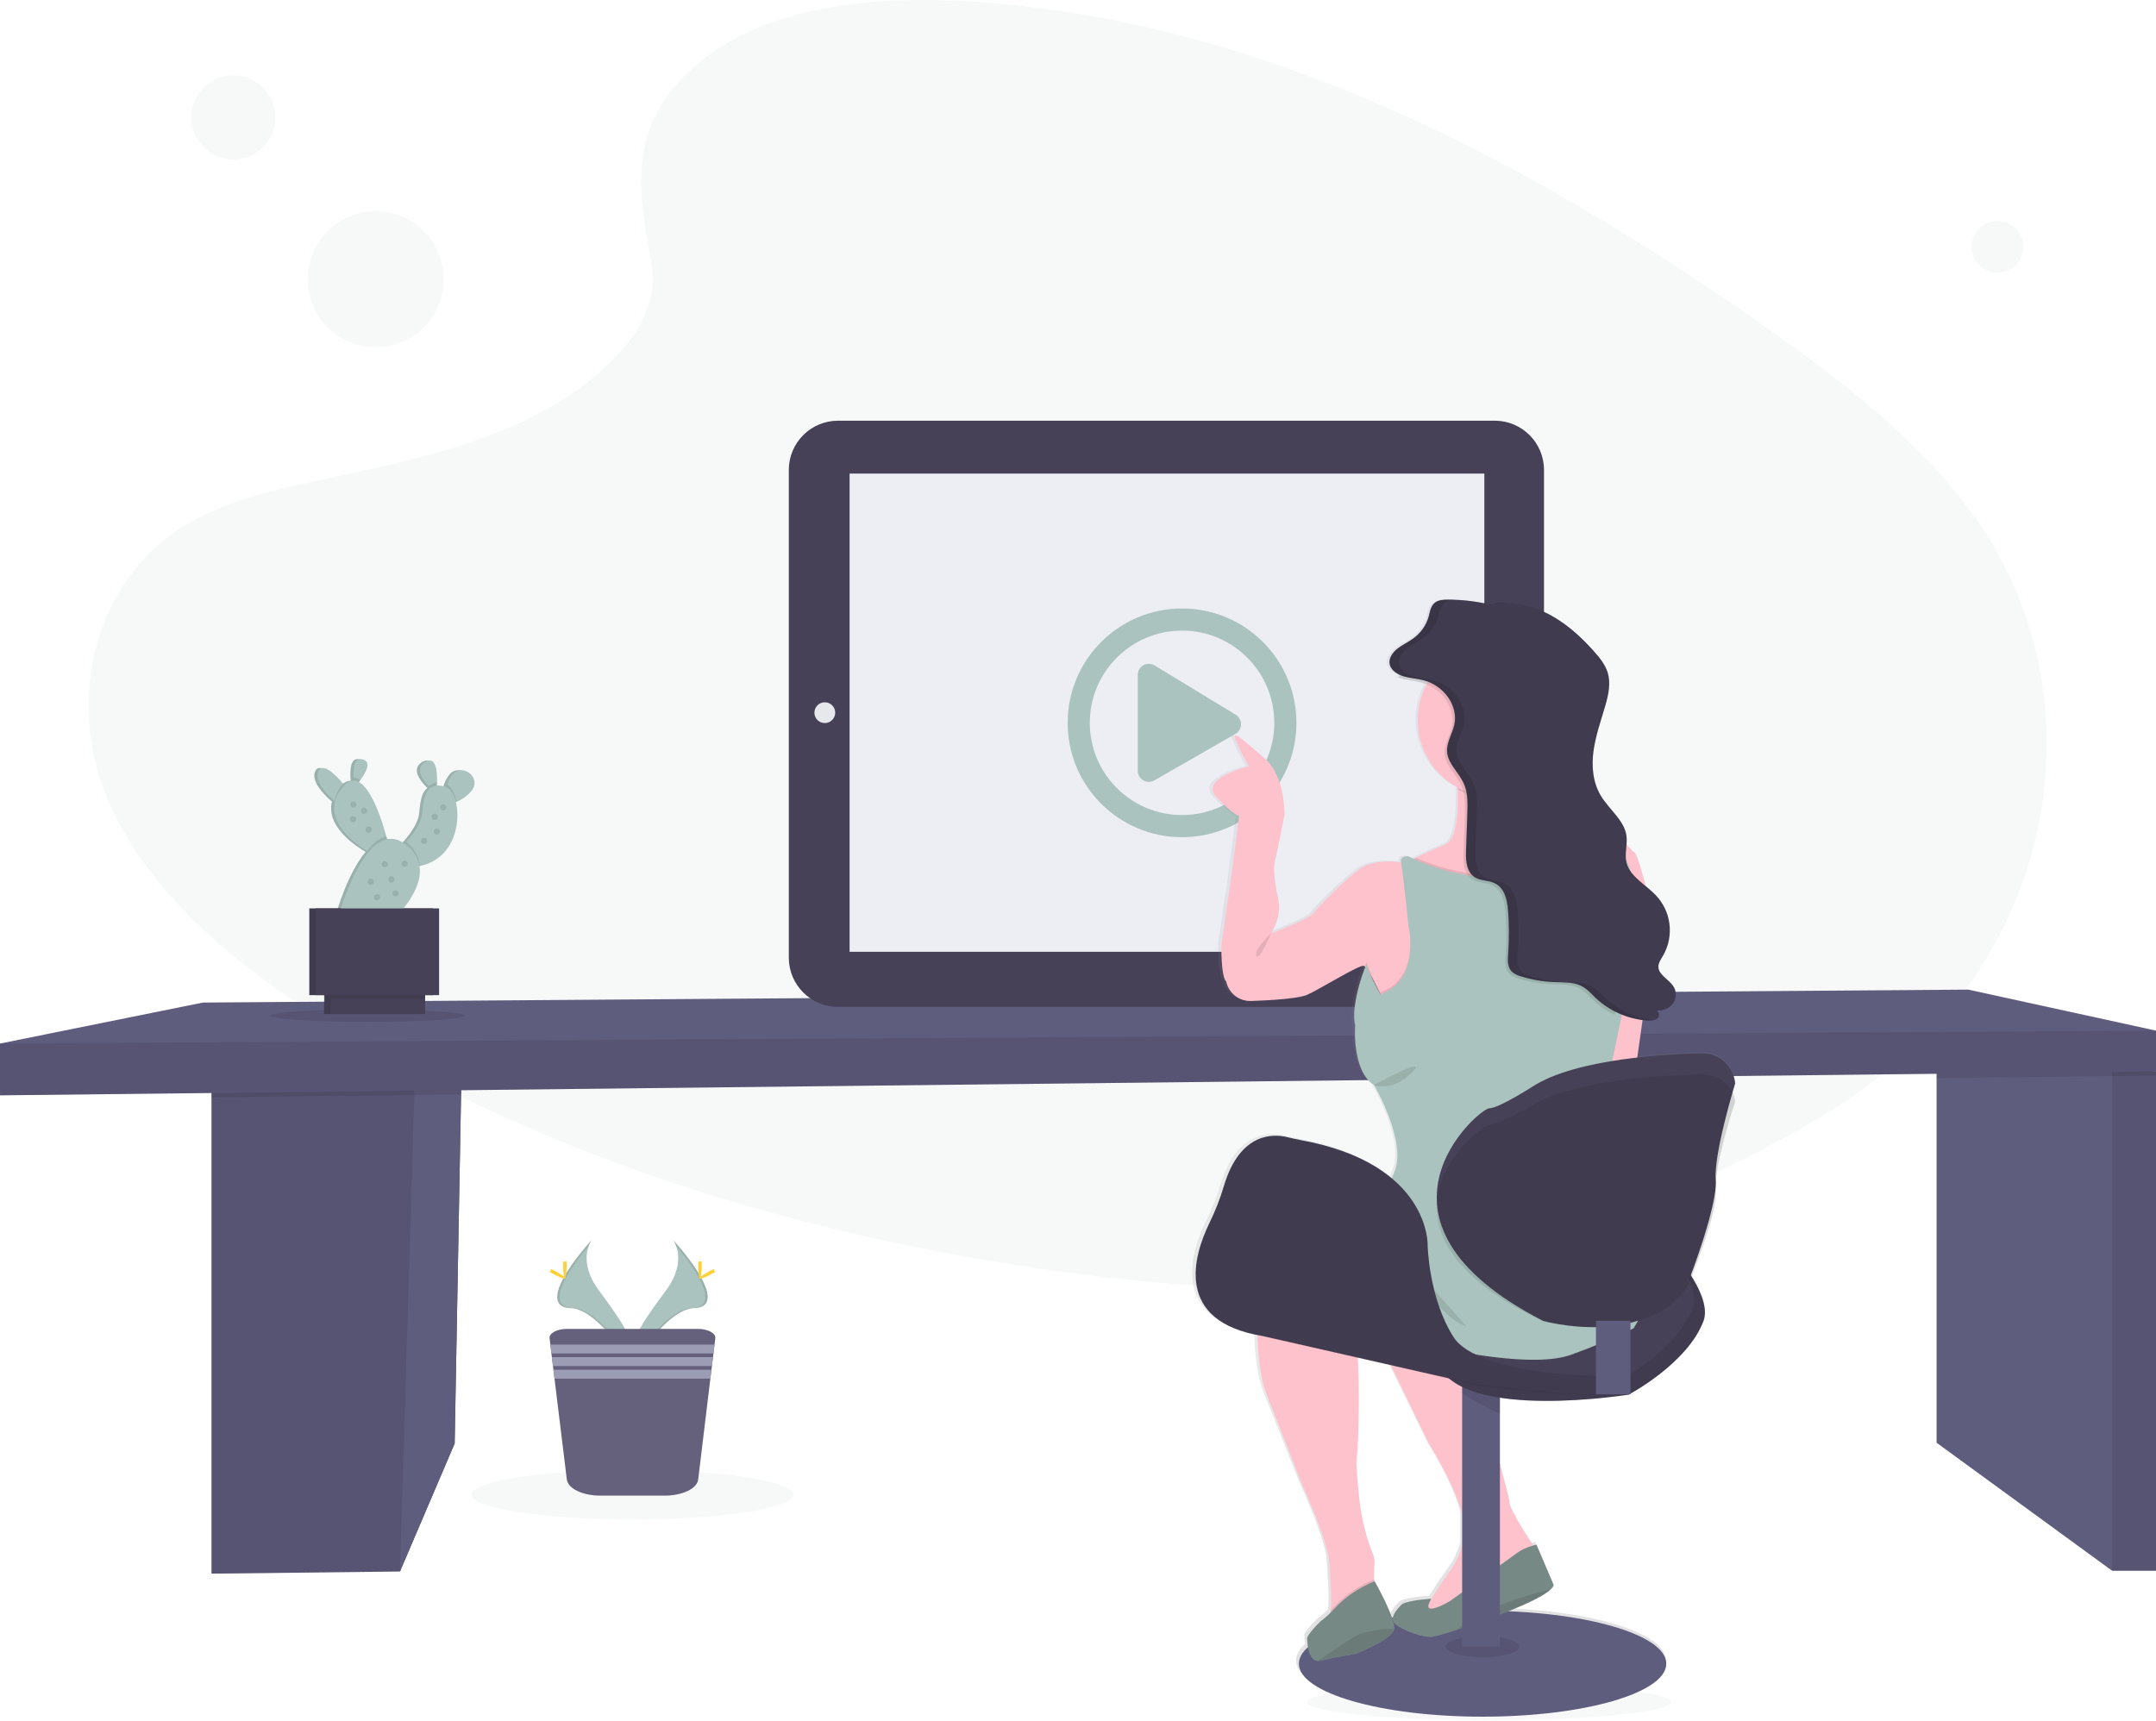
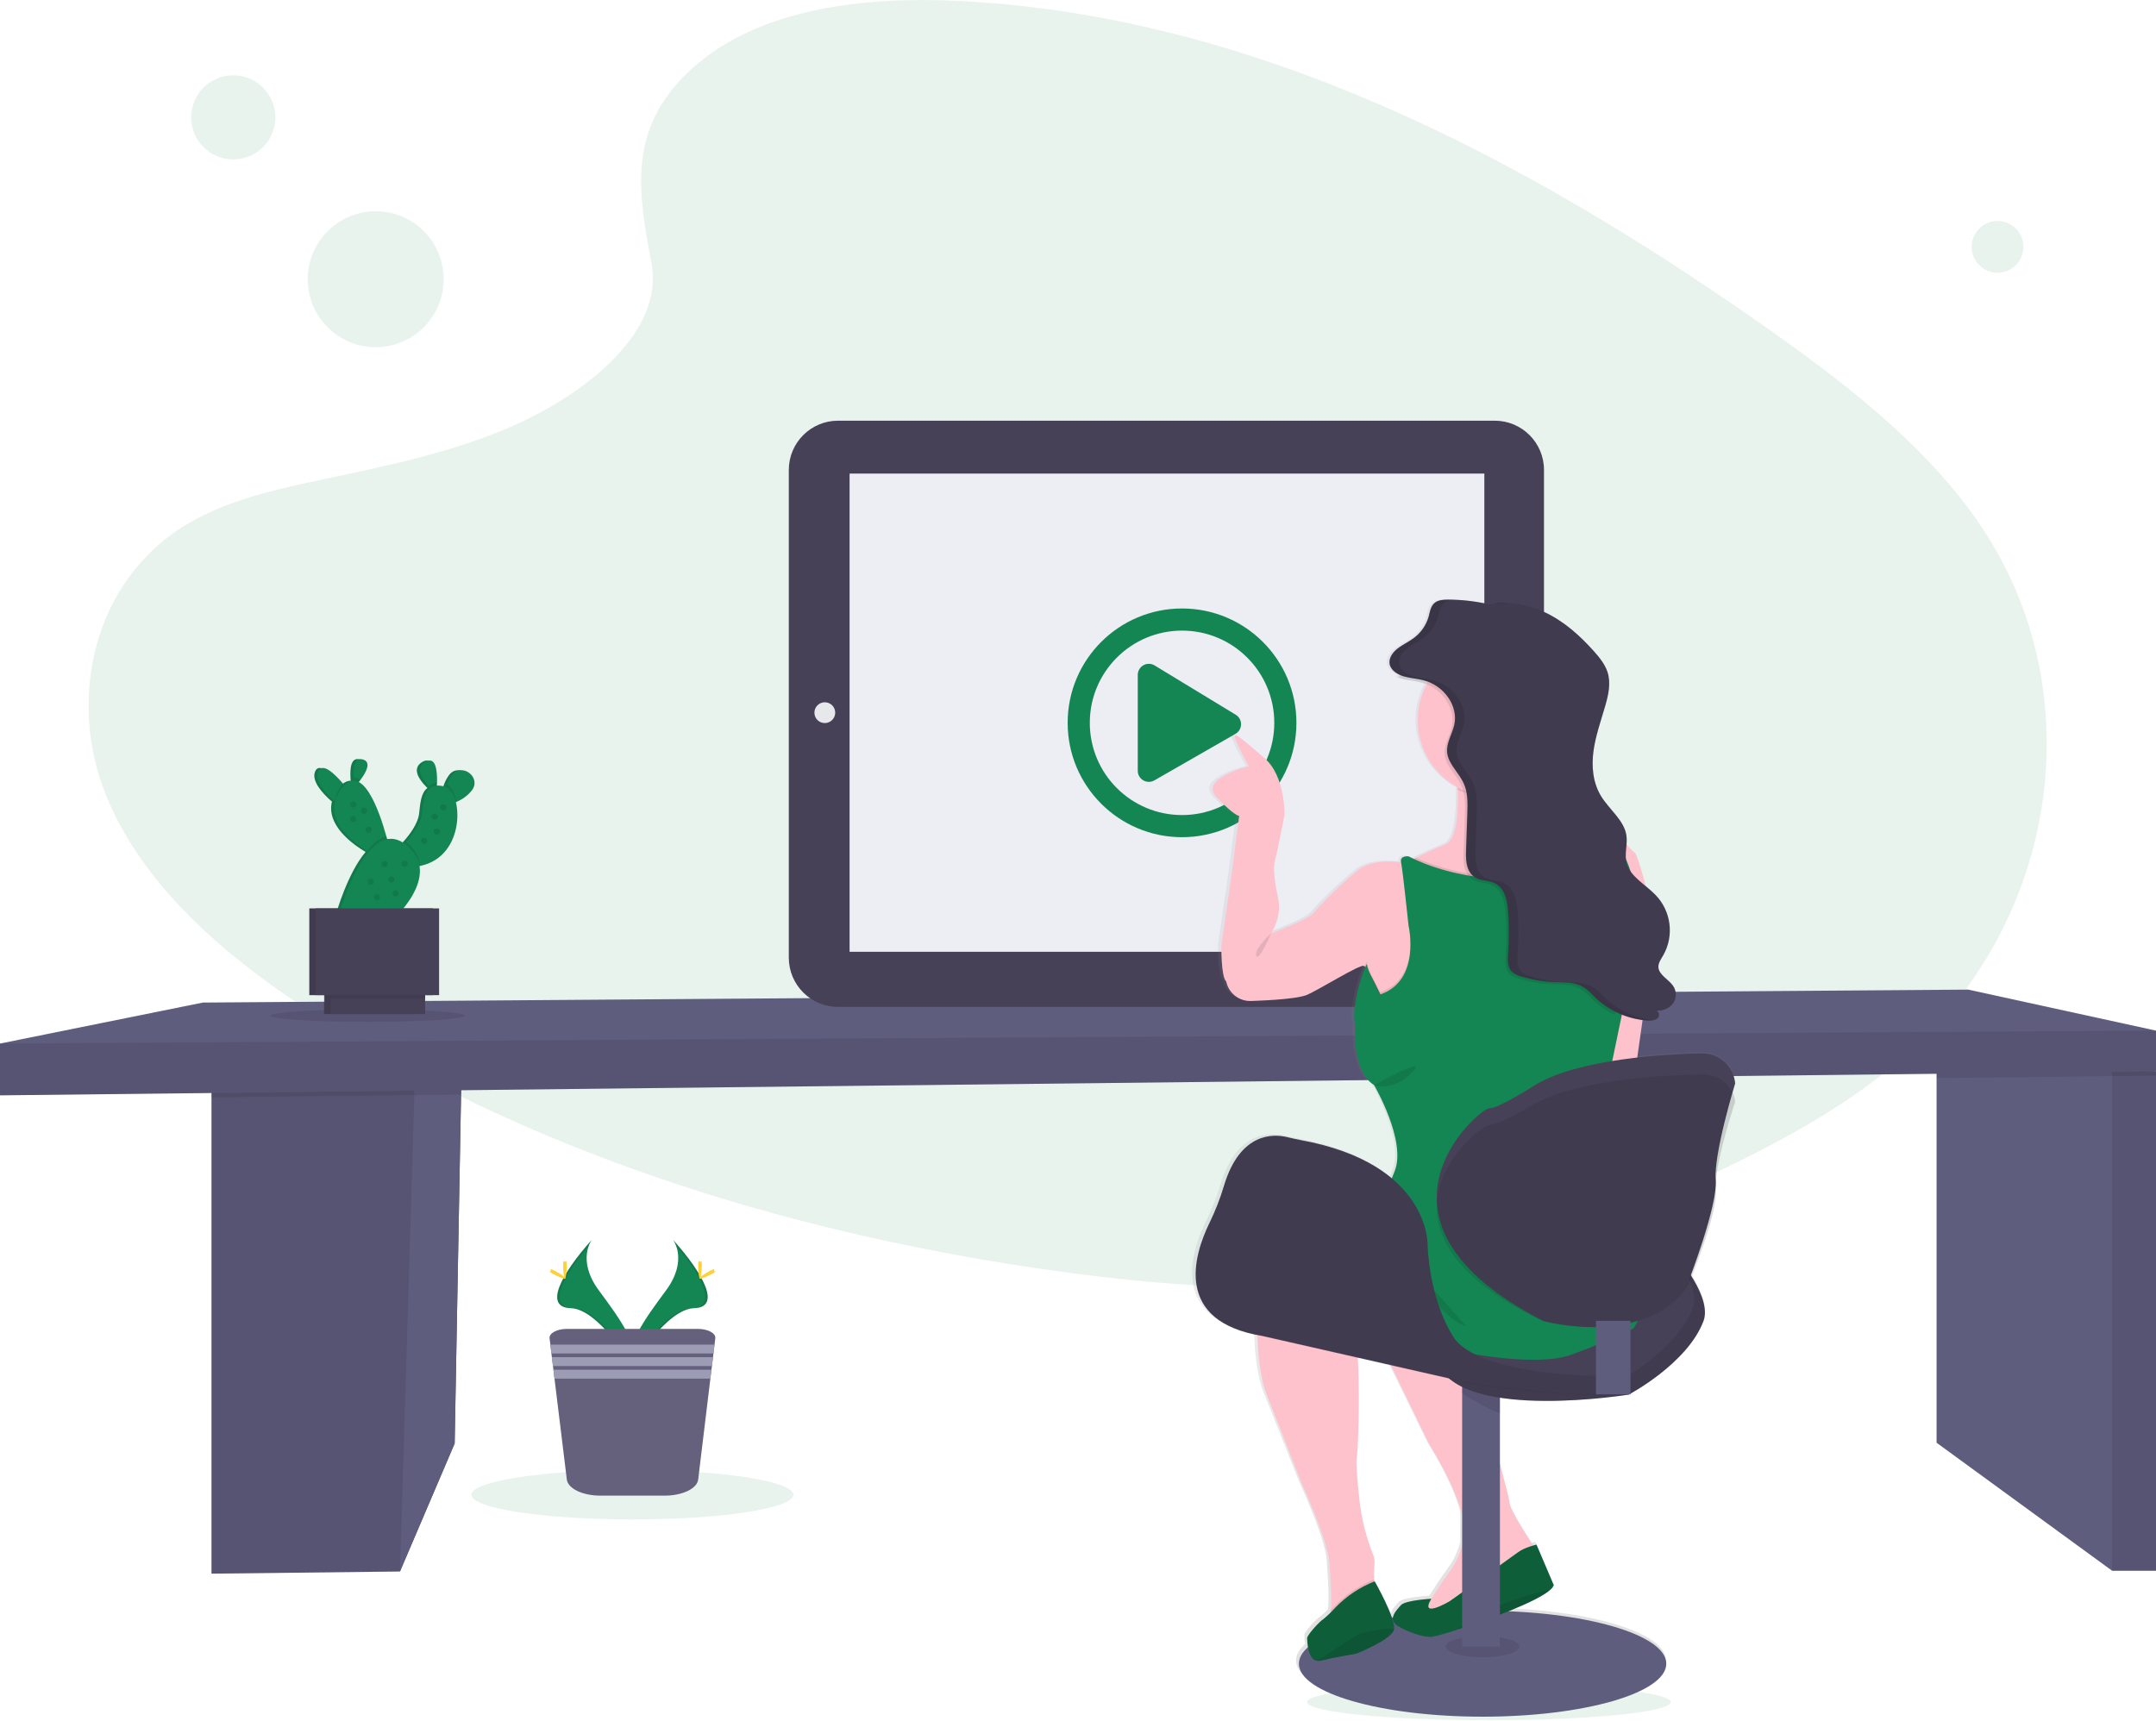
<svg xmlns="http://www.w3.org/2000/svg" id="26e08365-e7f3-4f87-b2fd-e29738693ebb" data-name="Layer 1" width="999" height="797.25" viewBox="0 0 999 797.25">
  <defs>
    <linearGradient id="c24143ca-a0c1-48a5-a3b5-0343775bf348" x1="778.67" y1="845.35" x2="778.67" y2="329.26" gradientUnits="userSpaceOnUse">
      <stop offset="0" stop-color="gray" stop-opacity="0.25" />
      <stop offset="0.54" stop-color="gray" stop-opacity="0.12" />
      <stop offset="1" stop-color="gray" stop-opacity="0.1" />
    </linearGradient>
  </defs>
-   <path d="M421.71,82.64c30.78-27.43,79.11-33,123.09-30.84,138.16,6.87,262.87,73.56,370.74,149,39.05,27.31,77.5,56.74,102.85,94.35,51.6,76.57,36.3,182.63-35.46,245.7-24.41,21.46-54,37.91-84.39,52.5-54,25.93-112.31,46.74-173.62,52.67-43.73,4.22-88,.79-131.46-5.11C472,624.45,352.81,588,252.9,525.72c-43.82-27.33-85.13-61.3-103.19-105.52S143.21,320,188,293.8c18.51-10.82,40.64-15.71,62.3-20.3,31.89-6.76,64.29-13.42,93.06-27.15,29.72-14.19,64.92-41.63,59-73C396,139.63,391,110,421.71,82.64Z" transform="translate(-100.5 -51.37)" fill="#aac3be" opacity="0.1" />
-   <circle cx="174.08" cy="129.4" r="31.5" fill="#aac3be" opacity="0.1" />
-   <circle cx="108.09" cy="54.4" r="19.5" fill="#aac3be" opacity="0.1" />
-   <circle cx="925.57" cy="114.4" r="12" fill="#aac3be" opacity="0.1" />
-   <ellipse cx="689.92" cy="788.85" rx="84.24" ry="8.4" fill="#aac3be" opacity="0.1" />
+   <path d="M421.71,82.64c30.78-27.43,79.11-33,123.09-30.84,138.16,6.87,262.87,73.56,370.74,149,39.05,27.31,77.5,56.74,102.85,94.35,51.6,76.57,36.3,182.63-35.46,245.7-24.41,21.46-54,37.91-84.39,52.5-54,25.93-112.31,46.74-173.62,52.67-43.73,4.22-88,.79-131.46-5.11C472,624.45,352.81,588,252.9,525.72c-43.82-27.33-85.13-61.3-103.19-105.52S143.21,320,188,293.8c18.51-10.82,40.64-15.71,62.3-20.3,31.89-6.76,64.29-13.42,93.06-27.15,29.72-14.19,64.92-41.63,59-73C396,139.63,391,110,421.71,82.64Z" transform="translate(-100.5 -51.37)" fill="#148653" opacity="0.1" />
+   <circle cx="174.08" cy="129.4" r="31.5" fill="#148653" opacity="0.1" />
+   <circle cx="108.09" cy="54.4" r="19.5" fill="#148653" opacity="0.1" />
+   <circle cx="925.57" cy="114.4" r="12" fill="#148653" opacity="0.1" />
+   <ellipse cx="689.92" cy="788.85" rx="84.24" ry="8.4" fill="#148653" opacity="0.1" />
  <polygon points="214 487.31 213.63 507.26 210.67 668.97 185.33 728.31 98 729.31 98 496.5 189.14 489.28 214 487.31" fill="#5f5d7e" />
  <polygon points="214 487.31 213.63 507.26 210.67 668.97 185.33 728.31 98 729.31 98 496.5 189.14 489.28 214 487.31" opacity="0.1" />
  <polygon points="214 487.31 213.63 507.26 210.67 668.97 185.33 728.31 192 507.64 191.98 507.5 189.14 489.28 214 487.31" fill="#5f5d7e" />
  <polygon points="189.14 489.28 214 487.31 213.63 507.26 191.98 507.5 98 508.55 98 496.5 189.14 489.28" opacity="0.1" />
  <polygon points="999 496.5 999 727.97 978.67 727.97 897.33 668.64 897.33 489.97 970 483.14 974.46 485.19 978.67 487.13 999 496.5" fill="#5f5d7e" />
  <rect x="978.67" y="485.19" width="20.33" height="242.78" opacity="0.1" />
  <polygon points="999 485.19 999 498.5 978.67 498.73 897.33 499.63 897.33 489.97 970 483.14 974.46 485.19 978.67 487.13 978.67 485.19 999 485.19" opacity="0.1" />
  <polygon points="999 477.64 999 496.5 0 507.64 0 483.64 94 464.64 912 458.64 999 477.64" fill="#5f5d7e" />
  <polygon points="999 477.64 999 496.5 0 507.64 0 483.64 999 477.64" opacity="0.1" />
  <rect x="365.5" y="194.97" width="349.92" height="271.69" rx="22.82" ry="22.82" fill="#474157" />
  <rect x="393.66" y="219.48" width="294.12" height="221.63" fill="#ededf4" />
  <circle cx="382.18" cy="330.29" r="4.82" fill="#e6e8ec" />
  <circle cx="700.81" cy="330.81" r="7.95" fill="#e6e8ec" />
-   <path d="M672.93,382.52l-37.61-22.86a5.14,5.14,0,0,0-7.63,4.48V408.6a5.14,5.14,0,0,0,7.63,4.48l37.61-21.58A5.15,5.15,0,0,0,672.93,382.52Zm28.28,3.85a53,53,0,1,0-53,53A53,53,0,0,0,701.21,386.37Zm-95.74,0a42.74,42.74,0,1,1,42.74,42.74A42.73,42.73,0,0,1,605.47,386.37Z" transform="translate(-100.5 -51.37)" fill="#aac3be" />
+   <path d="M672.93,382.52l-37.61-22.86a5.14,5.14,0,0,0-7.63,4.48V408.6a5.14,5.14,0,0,0,7.63,4.48l37.61-21.58A5.15,5.15,0,0,0,672.93,382.52Zm28.28,3.85a53,53,0,1,0-53,53A53,53,0,0,0,701.21,386.37Zm-95.74,0a42.74,42.74,0,1,1,42.74,42.74A42.73,42.73,0,0,1,605.47,386.37Z" transform="translate(-100.5 -51.37)" fill="#148653" />
  <path d="M904.38,560.51a12.5,12.5,0,0,0-1.13-3.52c.76-2.59,1.25-4.18,1.25-4.18s0-.38-.12-1a15.35,15.35,0,0,0-15.55-12.88c-6,.11-17.38.51-30,1.93.72-5.05,1.58-11.09,2.48-17.31l1.65.18c.38,0,.78,0,1.18.06h.53a5.44,5.44,0,0,0,3.66-1.12,2.16,2.16,0,0,0-.67-3.54,8.92,8.92,0,0,0,7.83-3.28,7,7,0,0,0,0-8.14c-2.11-3-6.58-5-6.82-8.53-.13-2,1.21-3.8,2.26-5.57a23.27,23.27,0,0,0-3.67-27.95,54.76,54.76,0,0,0-4.44-3.95c-2.2-8.08-4.5-15.3-5.18-15.53-.88-.29-2.39-2.19-3.83-3.82a18.4,18.4,0,0,0-.07-4.13c-1.06-7-8-12-11.82-18.18s-4.51-13.75-3.53-20.83,3.45-13.93,5.46-20.84c1.5-5.13,2.75-10.58,1.07-15.67-1.19-3.63-3.78-6.77-6.45-9.72-6.41-7.09-13.8-13.73-22.92-18a45.55,45.55,0,0,0-20.29-4.34h-.07l-1.1.06-.78.05-.78.08-.83.08h0c-.85.11-1.69.24-2.53.41a87.31,87.31,0,0,0-18.55-2.08h-.81a9.5,9.5,0,0,0-5.3,1.25c-2.22,1.55-2.5,4.33-3.17,6.75a18.73,18.73,0,0,1-7.2,10c-2.39,1.72-5.2,3-7.48,4.8s-4.06,4.5-3.45,7.16c.51,2.23,2.59,3.89,5,4.9-.29.36-.59.71-.87,1.08.47.19,1,.36,1.43.5,3,.89,6.23,1,9.27,1.81a20.31,20.31,0,0,1,2.46.83,35.12,35.12,0,0,0-4.11,16.52,35.59,35.59,0,0,0,18.62,31.22c0,.34,0,.67,0,1,.31,10.44-.48,23.14-5.82,25.29s-10.45,4.58-13.6,6.15l-1,.53c-.83-.38-1.66-.78-2.47-1.2,0,0-4.25-.5-3.51,2.74,0,0-12.85-2-19.9,3.49s-18.62,16.95-20.89,19.94S688,483.54,688,483.54s5.53-7.73,3.14-17.2c0,0-2.64-11.42-1.38-16s4.53-21.58,4.53-21.58.46-17.94-9.33-26.17-16.6-15-12.82-7a111.46,111.46,0,0,0,5.54,10.71s-23.41,5.56-15.1,14.24,10.57,8.69,10.57,8.69-2.77,21.43-3.28,25.42-5,34.39-5,34.39-.25,14.46,2.27,16.7c0,0,1.65,9.31,12.08,9,0,0,19.88-.5,25.42-2.74s24.66-14.21,26.68-13.46a1.15,1.15,0,0,1,.39.26,2.83,2.83,0,0,1,.3.3c-2,4.43-6.74,19.47-4.72,26.86,0,0-1.76,20.93,8.81,27.66,0,0,15.35,25.92,9.56,39.87-.46,1.13-.87,2.17-1.25,3.18-8.79-7.29-22.2-14-42.68-17.71-2.09-.38-4.17-.84-6.23-1.34-5.82-1.41-21.83-2.7-29.45,22.61a111.36,111.36,0,0,1-6.76,17.12c-3,6.07-6.33,14.77-6.4,23.4-.17,12.1,6.08,24.09,28.76,28.49.25,9,1.28,19.72,4.36,27.43,6.29,15.7,16.36,41.12,16.36,41.12s12.08,25.92,12.84,36.38c.49,6.85,1.21,15.83.71,22,0,.38-.06.74-.1,1.1a26.52,26.52,0,0,1-3.38,3.07c-1.76,1-7.55,7.23-7.55,8.72a26.64,26.64,0,0,0,.38,4.26c-2.74,2.39-4.24,5-4.24,7.6,0,13.52,38.37,24.48,85.7,24.48s85.69-11,85.69-24.48c0-12.34-32-22.54-73.58-24.22,8.67-3.46,16.37-7.09,19.56-10a4.68,4.68,0,0,0,1.51-2.06l-8.05-18.69s-.63.14-1.56.41l-.56-.84c-3.58-5.45-10.47-16.31-10.47-19.26,0-1.09-1.82-8.06-4.46-17.61V698c26.26,4,60.1-1.44,60.1-1.44l.15-.08h.66v-.36c4.55-2.52,27.31-15.85,34.06-33.53,2-5.16-.49-12.55-5.44-20.45,3.46-8.59,12-30.78,11.15-39.63,0-.47-.06-1-.06-1.52a26.12,26.12,0,0,0,.1-2.72c1-13,9-36.75,9-36.75S904.48,561.11,904.38,560.51Zm-170-57.76c1.82,3.2,3.77,7.29,4.54,8.95h0S736.26,506.8,734.43,502.75Zm1.9,280.1-.19.07,0-1a59.38,59.38,0,0,1,.19-7.82,9.16,9.16,0,0,0-.86-4.06,96,96,0,0,1-6.13-24.13c-1-8.72-1.83-18.23-1.31-20.65.78-3.71,1.42-31.81.45-45.66l15.48,3.48,18,36.7s11.58,17.92,15.17,32.06V766a34.6,34.6,0,0,1-5.41,11.74c-2.39,3.27-4.72,6.58-6.88,10-.66,1.06-1.39,2.15-2.12,3.17-.24,0-12.07.69-14.08,2.91-1.24,1.37-3.4,3.53-3.76,5.7l-.51.08C742,792.69,736.33,782.85,736.33,782.85Z" transform="translate(-100.5 -51.37)" fill="url(#c24143ca-a0c1-48a5-a3b5-0343775bf348)" />
  <path d="M812.43,770l-4,13-17,14.75-25,7.18s-11.75-6.43-7.75-7.68c1.11-.35,2.43-1.62,3.77-3.28-1.4,5.1,9.73-1.47,9.73-1.47s28.75-20.5,31.75-22.75a22.61,22.61,0,0,1,6.4-2.93C811.58,768.77,812.43,770,812.43,770Z" transform="translate(-100.5 -51.37)" opacity="0.1" />
  <path d="M812.43,770l-4,13-17,14.75-25,7.18s-11.75-6.43-7.75-7.68c1.11-.35,2.43-1.62,3.77-3.28a50,50,0,0,0,3.34-4.82c2.14-3.44,4.46-6.76,6.83-10a36,36,0,0,0,6.31-16.61c1.75-13.75-16-41.5-16-41.5l-32.25-66.25,45,5.5s24.25,83.25,24.25,87.25c0,3,6.84,13.85,10.4,19.32C811.58,768.77,812.43,770,812.43,770Z" transform="translate(-100.5 -51.37)" fill="#fdc2cc" />
  <ellipse cx="686.97" cy="771.05" rx="85.12" ry="24.55" fill="#5f5d7e" />
-   <path d="M820.43,786a4.8,4.8,0,0,1-1.5,2.07c-6.18,5.67-29.29,14.1-43.57,18.68A101.11,101.11,0,0,1,763.93,810c-3.5.25-10.75-2-15.75-5.07s-.5-7.43,1.52-9.68,14-2.92,14-2.92c-5.75,9.57,8.49,1.17,8.49,1.17s28.75-20.5,31.75-22.75,8.5-3.5,8.5-3.5Z" transform="translate(-100.5 -51.37)" fill="#aac3be" />
+   <path d="M820.43,786a4.8,4.8,0,0,1-1.5,2.07c-6.18,5.67-29.29,14.1-43.57,18.68A101.11,101.11,0,0,1,763.93,810c-3.5.25-10.75-2-15.75-5.07s-.5-7.43,1.52-9.68,14-2.92,14-2.92c-5.75,9.57,8.49,1.17,8.49,1.17s28.75-20.5,31.75-22.75,8.5-3.5,8.5-3.5Z" transform="translate(-100.5 -51.37)" fill="#148653" />
  <path d="M820.43,786a4.8,4.8,0,0,1-1.5,2.07c-6.18,5.67-29.29,14.1-43.57,18.68A101.11,101.11,0,0,1,763.93,810c-3.5.25-10.75-2-15.75-5.07s-.5-7.43,1.52-9.68,14-2.92,14-2.92c-5.75,9.57,8.49,1.17,8.49,1.17s28.75-20.5,31.75-22.75,8.5-3.5,8.5-3.5Z" transform="translate(-100.5 -51.37)" opacity="0.3" />
  <path d="M818.93,788.09c-6.18,5.67-29.29,14.1-43.57,18.68C788.3,795.81,810,790.08,818.93,788.09Z" transform="translate(-100.5 -51.37)" opacity="0.1" />
  <ellipse cx="686.97" cy="763.14" rx="17.03" ry="4.91" opacity="0.1" />
  <rect x="677.5" y="633.64" width="17.5" height="129.5" fill="#5f5d7e" />
  <path d="M795.5,691.43v15c-3.5-1.08-11.49-5.63-17.5-9.21V685h3.65Z" transform="translate(-100.5 -51.37)" opacity="0.1" />
  <path d="M754.27,628.63s57.78-14.87,72.16-26,70.85,41.24,63.39,61-34.62,34.07-34.62,34.07-75.11,12.22-87.9-13.27S754.27,628.63,754.27,628.63Z" transform="translate(-100.5 -51.37)" fill="#474157" />
  <path d="M754.27,628.63s57.78-14.87,72.16-26,70.85,41.24,63.39,61-34.62,34.07-34.62,34.07-75.11,12.22-87.9-13.27S754.27,628.63,754.27,628.63Z" transform="translate(-100.5 -51.37)" opacity="0.1" />
  <path d="M749.27,622.63s57.78-14.87,72.16-26,70.85,41.24,63.39,61-34.62,34.07-34.62,34.07-75.11,12.22-87.9-13.27S749.27,622.63,749.27,622.63Z" transform="translate(-100.5 -51.37)" fill="#474157" />
  <path d="M695.68,486.27,689.43,484s5.5-7.75,3.13-17.25c0,0-2.63-11.46-1.38-16.1s4.5-21.65,4.5-21.65.46-18-9.27-26.25-16.48-15-12.73-7a111.4,111.4,0,0,0,5.5,10.75s-23.25,5.57-15,14.29,10.5,8.71,10.5,8.71-2.75,21.5-3.25,25.5-5,34.5-5,34.5-.25,14.5,2.25,16.75a11.31,11.31,0,0,0,12,9C682.46,515.22,703.68,491.77,695.68,486.27Z" transform="translate(-100.5 -51.37)" fill="#fdc2cc" />
  <path d="M846.68,440.27v14L832.18,459l-24.7,18.18L800.93,482l-29.25-11.75-18.5-19.5s.9-.49,2.46-1.3l1-.53c3.13-1.57,8.06-4,13.51-6.17s6.09-14.89,5.78-25.37l0-1c-.25-7.35-1-13.36-1-13.36s3.05-.58,7.49-1.24c12.31-1.83,35.28-4.3,33.26,3.24a17.37,17.37,0,0,0,0,7.79c.06.28.12.57.19.85,2.08,9.09,8.52,18.61,8.52,18.61l20,7.2.56.2Z" transform="translate(-100.5 -51.37)" fill="#fdc2cc" />
  <path d="M846.68,444.52v-4.25a14,14,0,0,1,4.75,0c1.75.5,5.07,5.75,6.57,6.25s10.68,34.75,9.68,37.75S857.23,555,857.23,555l-19.05,21-3.75-57.75L846.68,484Z" transform="translate(-100.5 -51.37)" fill="#fdc2cc" />
  <path d="M747.93,601.77s-17.41,3.75-15.2,9.25,11.95,5.75,11.95,5.75Z" transform="translate(-100.5 -51.37)" fill="#fdc2cc" />
  <path d="M772.18,490.72l-13.25,28.55-15.75,11.5L740.43,513s-5.32-11.75-7.61-13.74a1.15,1.15,0,0,0-.39-.26c-2-.75-21,11.25-26.5,13.5s-25.25,2.75-25.25,2.75L689.43,484s17.5-6.5,19.75-9.5,13.75-14.5,20.75-20S749.7,451,749.7,451l.2.08,3.28,1.42,9.5,23.25Z" transform="translate(-100.5 -51.37)" fill="#fdc2cc" />
  <path d="M737.43,775.52a59.64,59.64,0,0,0-.19,7.84c.07,2.79.19,5.16.19,5.16l-5.75,12s-19.75,6.5-16.5,3.75c1.13-.95,1.71-3.42,2-6.69.49-6.18-.22-15.19-.71-22.06-.75-10.5-12.75-36.5-12.75-36.5s-10-25.5-16.25-41.25-4-44.25-4-44.25,1-21.5,5.5-28,22-8.75,22-8.75L719.18,644s6.75,25.5,9.25,29.25,1.75,48.5.75,53.25c-.51,2.43.35,12,1.31,20.72a97.31,97.31,0,0,0,6.08,24.2A9.24,9.24,0,0,1,737.43,775.52Z" transform="translate(-100.5 -51.37)" fill="#fdc2cc" />
  <path d="M737.43,788.52l-5.75,12s-19.75,6.5-16.5,3.75c1.13-.95,1.71-3.42,2-6.69.71-.71,1.47-1.49,2.25-2.29a50.49,50.49,0,0,1,17.85-11.93h0C737.31,786.15,737.43,788.52,737.43,788.52Z" transform="translate(-100.5 -51.37)" opacity="0.1" />
-   <path d="M746.45,806.38a.59.59,0,0,1,0,.14c-1,4.75-17.5,11.25-17.5,11.25s-10.5,1.75-16.5,3.25a4.15,4.15,0,0,1-1.41.13c-4.63-.35-4.84-9.26-4.84-10.63s5.75-7.75,7.5-8.75a53.63,53.63,0,0,0,5.56-5.33,51.6,51.6,0,0,1,18.22-12.17h0S747.25,801.45,746.45,806.38Z" transform="translate(-100.5 -51.37)" fill="#aac3be" />
+   <path d="M746.45,806.38a.59.59,0,0,1,0,.14c-1,4.75-17.5,11.25-17.5,11.25s-10.5,1.75-16.5,3.25a4.15,4.15,0,0,1-1.41.13c-4.63-.35-4.84-9.26-4.84-10.63s5.75-7.75,7.5-8.75a53.63,53.63,0,0,0,5.56-5.33,51.6,51.6,0,0,1,18.22-12.17h0S747.25,801.45,746.45,806.38Z" transform="translate(-100.5 -51.37)" fill="#148653" />
  <path d="M746.45,806.38a.59.59,0,0,1,0,.14c-1,4.75-17.5,11.25-17.5,11.25s-10.5,1.75-16.5,3.25a4.15,4.15,0,0,1-1.41.13c-4.63-.35-4.84-9.26-4.84-10.63s5.75-7.75,7.5-8.75a53,53,0,0,0,5.64-5.41,50.57,50.57,0,0,1,17.86-12l.28-.11S747.25,801.45,746.45,806.38Z" transform="translate(-100.5 -51.37)" opacity="0.3" />
  <path d="M746.45,806.38a.59.59,0,0,1,0,.14c-1,4.75-17.5,11.25-17.5,11.25s-10.5,1.75-16.5,3.25a4.15,4.15,0,0,1-1.41.13c5.44-3.73,18.63-12.68,20.41-12.88S742,805.55,746.45,806.38Z" transform="translate(-100.5 -51.37)" opacity="0.1" />
  <path d="M815.91,413.66c-6.18,5.09-11.86,4.36-20.49,4.36-6.24,0-14.35,2.19-19.46-.62-.21-7.81-1-14.38-1-14.38s43.5-8.25,40.75,2A18.18,18.18,0,0,0,815.91,413.66Z" transform="translate(-100.5 -51.37)" opacity="0.1" />
  <path d="M828.93,385.06a35.75,35.75,0,0,1-35.75,35.75c-.92,0-1.84,0-2.74-.1h0a35.75,35.75,0,1,1,38.5-35.65Z" transform="translate(-100.5 -51.37)" fill="#fdc2cc" />
  <path d="M762.68,475.77l9.5,15-13.25,28.55-15.75,11.5L740.43,513s-5.32-11.75-7.61-13.74c.66-1.61,1.11-2.35,1.11-1.76,0,2.5,6.15,13.75,6.15,13.75,19-6.5,13.1-31.75,13.1-31.75s-2.36-22.5-3.28-28.42l3.28,1.42Z" transform="translate(-100.5 -51.37)" opacity="0.1" />
  <path d="M846.68,440.27v14L832.18,459l-24.7,18.18L800.93,482l-29.25-11.75-18.5-19.5s.9-.49,2.46-1.3l1-.53c12.87,5.85,26.8,8,36.75,8.77a111,111,0,0,0,13.76.31C844.82,452,845.94,442.9,845,439.67Z" transform="translate(-100.5 -51.37)" opacity="0.1" />
-   <path d="M857.43,667a280.29,280.29,0,0,1-29,12.25c-17.25,6.25-55.25-2-60-3.25s-41.25-15.75-55.25-21.25-17.5-1-20.75-1.5-5.5-6.75-6-8.5,9-17,14.25-24.75,21-6.25,23.25-6.75,18,0,18,0-1-5,4.75-19-9.5-40-9.5-40c-10.5-6.75-8.75-27.75-8.75-27.75-2.5-9.25,5.5-30.5,5.5-28s6.15,13.75,6.15,13.75c19-6.5,13.1-31.75,13.1-31.75s-2.75-26.25-3.48-29.5,3.48-2.75,3.48-2.75q1.22.63,2.46,1.2c13.16,6.2,27.56,8.46,37.78,9.24a111,111,0,0,0,13.76.31c45.67-7.37,37.58-19.12,37.28-19.54l2.22.79c16.5,12,11.5,51.75,11.5,51.75L852,521.67l-4.59,22.1s16.25,98.5,17.75,103.5S857.43,667,857.43,667Z" transform="translate(-100.5 -51.37)" fill="#aac3be" />
+   <path d="M857.43,667a280.29,280.29,0,0,1-29,12.25c-17.25,6.25-55.25-2-60-3.25s-41.25-15.75-55.25-21.25-17.5-1-20.75-1.5-5.5-6.75-6-8.5,9-17,14.25-24.75,21-6.25,23.25-6.75,18,0,18,0-1-5,4.75-19-9.5-40-9.5-40c-10.5-6.75-8.75-27.75-8.75-27.75-2.5-9.25,5.5-30.5,5.5-28s6.15,13.75,6.15,13.75c19-6.5,13.1-31.75,13.1-31.75s-2.75-26.25-3.48-29.5,3.48-2.75,3.48-2.75q1.22.63,2.46,1.2c13.16,6.2,27.56,8.46,37.78,9.24a111,111,0,0,0,13.76.31c45.67-7.37,37.58-19.12,37.28-19.54l2.22.79c16.5,12,11.5,51.75,11.5,51.75L852,521.67l-4.59,22.1s16.25,98.5,17.75,103.5S857.43,667,857.43,667Z" transform="translate(-100.5 -51.37)" fill="#148653" />
  <path d="M735.68,622c-1,.75-12.25,24-4,30.5S735.68,622,735.68,622Z" transform="translate(-100.5 -51.37)" opacity="0.1" />
  <path d="M743.68,625.27c.25.75,23.5,37.75,36.25,40.75Z" transform="translate(-100.5 -51.37)" opacity="0.1" />
  <path d="M799.69,332.48l-3.72.79a25.07,25.07,0,0,1,3.14-.93Z" transform="translate(-100.5 -51.37)" opacity="0.1" />
  <path d="M855.71,492l-7,29.65a36.22,36.22,0,0,1-9.72-6.51c-2.23-2.12-4.23-4.55-7.1-5.94-3.69-1.79-8.14-1.55-12.33-1.7a59.32,59.32,0,0,1-15.42-2.64,10.88,10.88,0,0,1-4-1.94c-2.38-2.1-2.22-5.49-2-8.45a129.57,129.57,0,0,0,.15-17.29c-.06-1.08-.14-2.16-.23-3.24-.4-4.83-1.7-10.43-6.64-12.5-2.54-1-5.57-.92-8-2.13a6.61,6.61,0,0,1-1-.62c-3.6-2.52-3.93-7.57-3.79-11.82q.32-8.76.61-17.53a50.94,50.94,0,0,0-.19-8.65h0a19.21,19.21,0,0,0-1.56-5.52c-2.17-4.64-6.69-8.51-7.5-13.41a5.43,5.43,0,0,1-.09-.69c-.42-4.38,2.34-8.46,3.31-12.77,1.94-8.67-4.58-18.17-14.17-20.66-3-.78-6.22-.93-9.21-1.82a14.79,14.79,0,0,1-1.41-.5c7.24-9.66,19.65-16,33.74-16,22.33,0,40.44,16,40.44,35.75,0,11.2-5.83,21.19-14.94,27.75.06.28.13.57.21.85,2.35,9.09,9.64,18.61,9.64,18.61l22.64,7.2,2.52.8C861.37,452.27,855.71,492,855.71,492Z" transform="translate(-100.5 -51.37)" opacity="0.1" />
  <path d="M868,520.72c-.22,0-.43-.05-.64-.09A1.33,1.33,0,0,1,868,520.72Z" transform="translate(-100.5 -51.37)" opacity="0.1" />
  <path d="M790.68,331.49a86,86,0,0,0-19.08-2.23c-2.09,0-4.33.11-6,1.26-2.21,1.55-2.49,4.35-3.15,6.77a18.78,18.78,0,0,1-7.15,10c-2.37,1.73-5.16,3-7.43,4.82s-4,4.52-3.43,7.18S748,364,751,364.85s6.19,1,9.21,1.82c9.59,2.49,16.1,12,14.16,20.65-1,4.31-3.73,8.39-3.31,12.77.49,5.23,5.32,9.26,7.59,14.11,2.07,4.42,1.93,9.38,1.77,14.16l-.61,17.54c-.16,4.62.24,10.18,4.8,12.44,2.44,1.2,5.48,1.07,8,2.13,4.94,2.06,6.24,7.67,6.64,12.49a129.1,129.1,0,0,1,.08,20.53c-.23,3-.39,6.35,2,8.45a10.72,10.72,0,0,0,4,1.94,59.32,59.32,0,0,0,15.42,2.64c4.2.16,8.64-.08,12.33,1.7,2.87,1.39,4.87,3.83,7.1,5.94a39.24,39.24,0,0,0,23.18,10.15c1.85.16,3.95.12,5.24-1.07s.53-3.76-1.31-3.61a8.89,8.89,0,0,0,8.42-3.22,7.1,7.1,0,0,0,0-8.17c-2.09-3-6.53-5-6.77-8.56-.13-2,1.2-3.81,2.24-5.59a23.51,23.51,0,0,0-3.64-28c-4.69-4.85-11.72-8.53-13.36-14.75-1.09-4.16.56-8.53-.07-12.76-1-7-7.93-12-11.74-18.24s-4.48-13.79-3.51-20.89,3.43-14,5.43-20.9c1.49-5.15,2.72-10.62,1.06-15.73-1.19-3.63-3.75-6.78-6.41-9.75-6.37-7.11-13.7-13.77-22.76-18s-20.1-5.87-29.72-2.74" transform="translate(-100.5 -51.37)" fill="#474157" />
  <path d="M790.68,331.49a86,86,0,0,0-19.08-2.23c-2.09,0-4.33.11-6,1.26-2.21,1.55-2.49,4.35-3.15,6.77a18.78,18.78,0,0,1-7.15,10c-2.37,1.73-5.16,3-7.43,4.82s-4,4.52-3.43,7.18S748,364,751,364.85s6.19,1,9.21,1.82c9.59,2.49,16.1,12,14.16,20.65-1,4.31-3.73,8.39-3.31,12.77.49,5.23,5.32,9.26,7.59,14.11,2.07,4.42,1.93,9.38,1.77,14.16l-.61,17.54c-.16,4.62.24,10.18,4.8,12.44,2.44,1.2,5.48,1.07,8,2.13,4.94,2.06,6.24,7.67,6.64,12.49a129.1,129.1,0,0,1,.08,20.53c-.23,3-.39,6.35,2,8.45a10.72,10.72,0,0,0,4,1.94,59.32,59.32,0,0,0,15.42,2.64c4.2.16,8.64-.08,12.33,1.7,2.87,1.39,4.87,3.83,7.1,5.94a39.24,39.24,0,0,0,23.18,10.15c1.85.16,3.95.12,5.24-1.07s.53-3.76-1.31-3.61a8.89,8.89,0,0,0,8.42-3.22,7.1,7.1,0,0,0,0-8.17c-2.09-3-6.53-5-6.77-8.56-.13-2,1.2-3.81,2.24-5.59a23.51,23.51,0,0,0-3.64-28c-4.69-4.85-11.72-8.53-13.36-14.75-1.09-4.16.56-8.53-.07-12.76-1-7-7.93-12-11.74-18.24s-4.48-13.79-3.51-20.89,3.43-14,5.43-20.9c1.49-5.15,2.72-10.62,1.06-15.73-1.19-3.63-3.75-6.78-6.41-9.75-6.37-7.11-13.7-13.77-22.76-18s-20.1-5.87-29.72-2.74" transform="translate(-100.5 -51.37)" opacity="0.1" />
  <path d="M737.18,554.27s8.5,3.25,17.5-5.75S737.18,554.27,737.18,554.27Z" transform="translate(-100.5 -51.37)" opacity="0.1" />
  <g opacity="0.1">
    <path d="M794.44,331.34a35.56,35.56,0,0,1,5-.63,37.93,37.93,0,0,0-7,.22Z" transform="translate(-100.5 -51.37)" />
    <path d="M844.58,514.16c-2.24-2.11-4.23-4.55-7.11-5.94-3.68-1.78-8.13-1.54-12.33-1.7a59,59,0,0,1-15.42-2.64,10.72,10.72,0,0,1-4-1.94c-2.38-2.1-2.21-5.48-2-8.45a129.1,129.1,0,0,0-.08-20.53c-.41-4.82-1.7-10.43-6.65-12.49-2.53-1.06-5.56-.93-8-2.13-4.56-2.26-5-7.82-4.81-12.44q.31-8.77.61-17.53c.17-4.79.3-9.75-1.77-14.17-2.27-4.85-7.1-8.87-7.59-14.11-.41-4.37,2.35-8.46,3.32-12.77,1.94-8.67-4.58-18.16-14.17-20.65-3-.78-6.22-.94-9.21-1.82s-5.89-2.78-6.51-5.5,1.15-5.36,3.42-7.19,5.06-3.09,7.44-4.82a18.71,18.71,0,0,0,7.14-10c.67-2.42,1-5.21,3.15-6.77a8,8,0,0,1,4.1-1.2c-.89,0-1.78-.05-2.66-.05-2.09,0-4.33.11-6,1.25-2.21,1.56-2.49,4.35-3.15,6.77a18.78,18.78,0,0,1-7.15,10c-2.37,1.73-5.16,3-7.43,4.82s-4,4.52-3.43,7.19,3.53,4.61,6.52,5.5,6.19,1,9.21,1.82c9.59,2.49,16.1,12,14.16,20.65-1,4.31-3.73,8.4-3.31,12.77.49,5.24,5.32,9.26,7.59,14.11,2.07,4.42,1.94,9.38,1.77,14.17q-.31,8.76-.61,17.53c-.16,4.62.24,10.18,4.8,12.44,2.44,1.2,5.48,1.07,8,2.13,4.94,2.06,6.24,7.67,6.64,12.49a129.1,129.1,0,0,1,.08,20.53c-.23,3-.39,6.35,2,8.45a10.72,10.72,0,0,0,4,1.94,58.91,58.91,0,0,0,15.42,2.64c4.2.16,8.64-.08,12.33,1.7,2.87,1.39,4.87,3.83,7.11,5.94a39.18,39.18,0,0,0,23.17,10.15,10.71,10.71,0,0,0,3.35-.13A39.11,39.11,0,0,1,844.58,514.16Z" transform="translate(-100.5 -51.37)" />
  </g>
  <path d="M689.43,484s-8,7.34-6.83,10.34S689.43,484,689.43,484Z" transform="translate(-100.5 -51.37)" opacity="0.1" />
  <path d="M696.85,578.35c-5.77-1.41-21.68-2.71-29.25,22.68a112.32,112.32,0,0,1-6.71,17.17c-7.26,14.91-16.64,45.57,24.61,52.32l99,22.5s53,6.5,56.5,4,3-8,3-8-58.5,0-70-18-12-42.5-12-42.5,1.44-37.83-59-48.82C701,579.32,698.9,578.85,696.85,578.35Z" transform="translate(-100.5 -51.37)" fill="#474157" />
  <path d="M696.85,578.52c-5.77-1.41-21.68-2.71-29.25,22.69a112.32,112.32,0,0,1-6.71,17.17c-7.26,14.9-16.64,45.56,24.61,52.31l99,22.5s53,6.5,56.5,4,3-8,3-8-58.5,0-70-18-12-42.5-12-42.5,1.44-37.83-59-48.82C701,579.49,698.9,579,696.85,578.52Z" transform="translate(-100.5 -51.37)" opacity="0.1" />
  <path d="M904.38,552.48a15.29,15.29,0,0,0-15.45-12.92c-14.24.26-58.07,2.16-78.43,15.46,0,0-15.5,10-20,10s-65.5,52,25,98.5c0,0,48.5,13.8,67.5-18.6,0,0,13.5-34.8,12.5-46.85s9-44.55,9-44.55S904.48,553.13,904.38,552.48Z" transform="translate(-100.5 -51.37)" fill="#474157" />
  <path d="M904.38,561.24c-1.14-7-7.8-12.06-15.45-11.93-14.24.24-58.07,2-78.43,14.27,0,0-15.5,9.23-20,9.23s-65.5,48,25,90.93c0,0,48.5,12.74,67.5-17.17,0,0,13.5-32.13,12.5-43.25s9-41.12,9-41.12S904.48,561.84,904.38,561.24Z" transform="translate(-100.5 -51.37)" opacity="0.1" />
  <rect x="739.5" y="612.14" width="16" height="34.07" fill="#5f5d7e" />
  <ellipse cx="170.24" cy="470.71" rx="45.04" ry="2.89" opacity="0.1" />
-   <path d="M308.54,410.62a17.18,17.18,0,0,0-2.28,4.29c-.14.38-.28.8-.42,1.21a3.69,3.69,0,0,0-.79-.27,11.34,11.34,0,0,0-3.57-.31c0-.46.06-1,.07-1.46.15-5.27-.47-12.62-5.5-9.51-4.82,3-1.38,8,1.73,11.21l.8.78c-2.84,2-3.38,6.73-3.85,11.64s-4.64,10.29-7.41,13.34c-.28.31-.53.59-.78.85a10.11,10.11,0,0,0-8.05-2.07c-.11-.43-.24-.88-.37-1.36-2.24-8.08-6.89-22.09-12.82-25.16l.78-1c2.52-3.3,5.36-8.19,1.17-9.45s-4.57,4.25-4.34,8.37c0,.52.08,1,.12,1.46a6.17,6.17,0,0,0-4.38,2.14l-.65-.76c-3.4-4-9.63-10.37-11.52-5.56-1.76,4.48,3.73,10.29,7.59,13.66l.24.21C251.72,433.4,263,442,269.12,445.72l.79.48c-8.4,9.9-13.59,28.45-13.59,28.45l23.52,4.2s15.6-13.45,13.6-26.09l.16,0c15.59-3.12,19.13-19.74,16.7-29.61l.28-.11a17.74,17.74,0,0,0,7.22-5.46C322.16,411.51,313,404.67,308.54,410.62Z" transform="translate(-100.5 -51.37)" fill="#aac3be" />
+   <path d="M308.54,410.62a17.18,17.18,0,0,0-2.28,4.29c-.14.38-.28.8-.42,1.21a3.69,3.69,0,0,0-.79-.27,11.34,11.34,0,0,0-3.57-.31c0-.46.06-1,.07-1.46.15-5.27-.47-12.62-5.5-9.51-4.82,3-1.38,8,1.73,11.21l.8.78c-2.84,2-3.38,6.73-3.85,11.64s-4.64,10.29-7.41,13.34c-.28.31-.53.59-.78.85a10.11,10.11,0,0,0-8.05-2.07c-.11-.43-.24-.88-.37-1.36-2.24-8.08-6.89-22.09-12.82-25.16l.78-1c2.52-3.3,5.36-8.19,1.17-9.45s-4.57,4.25-4.34,8.37c0,.52.08,1,.12,1.46a6.17,6.17,0,0,0-4.38,2.14l-.65-.76c-3.4-4-9.63-10.37-11.52-5.56-1.76,4.48,3.73,10.29,7.59,13.66l.24.21C251.72,433.4,263,442,269.12,445.72l.79.48c-8.4,9.9-13.59,28.45-13.59,28.45l23.52,4.2s15.6-13.45,13.6-26.09l.16,0c15.59-3.12,19.13-19.74,16.7-29.61l.28-.11a17.74,17.74,0,0,0,7.22-5.46C322.16,411.51,313,404.67,308.54,410.62Z" transform="translate(-100.5 -51.37)" fill="#148653" />
  <path d="M308.54,410.62a17.18,17.18,0,0,0-2.28,4.29c-.14.38-.28.8-.42,1.21a3.69,3.69,0,0,0-.79-.27,11.34,11.34,0,0,0-3.57-.31c0-.46.06-1,.07-1.46.15-5.27-.47-12.62-5.5-9.51-4.82,3-1.38,8,1.73,11.21l.8.78c-2.84,2-3.38,6.73-3.85,11.64s-4.64,10.29-7.41,13.34c-.28.31-.53.59-.78.85a10.11,10.11,0,0,0-8.05-2.07c-.11-.43-.24-.88-.37-1.36-2.24-8.08-6.89-22.09-12.82-25.16l.78-1c2.52-3.3,5.36-8.19,1.17-9.45s-4.57,4.25-4.34,8.37c0,.52.08,1,.12,1.46a6.17,6.17,0,0,0-4.38,2.14l-.65-.76c-3.4-4-9.63-10.37-11.52-5.56-1.76,4.48,3.73,10.29,7.59,13.66l.24.21C251.72,433.4,263,442,269.12,445.72l.79.48c-8.4,9.9-13.59,28.45-13.59,28.45l23.52,4.2s15.6-13.45,13.6-26.09l.16,0c15.59-3.12,19.13-19.74,16.7-29.61l.28-.11a17.74,17.74,0,0,0,7.22-5.46C322.16,411.51,313,404.67,308.54,410.62Z" transform="translate(-100.5 -51.37)" opacity="0.1" />
-   <path d="M261.72,417.4,259,425.45s-1.53-1.08-3.46-2.78c-3.86-3.37-9.35-9.18-7.59-13.66,1.89-4.81,8.12,1.54,11.52,5.56C260.81,416.16,261.72,417.4,261.72,417.4Z" transform="translate(-100.5 -51.37)" fill="#aac3be" />
-   <path d="M267.52,412.81a38.89,38.89,0,0,1-2.68,3.15,42.22,42.22,0,0,1-.49-4.23c-.23-4.12.21-9.59,4.34-8.37S270,409.51,267.52,412.81Z" transform="translate(-100.5 -51.37)" fill="#aac3be" />
-   <path d="M303,414.08c-.08,2.65-.34,4.76-.34,4.76a34,34,0,0,1-3.43-3.06c-3.11-3.23-6.55-8.21-1.73-11.21C302.52,401.46,303.14,408.81,303,414.08Z" transform="translate(-100.5 -51.37)" fill="#aac3be" />
-   <path d="M319.24,417.55A17.74,17.74,0,0,1,312,423a20.18,20.18,0,0,1-2.42.87l-3.24-4.55a33.05,33.05,0,0,1,1.34-4.42,17.18,17.18,0,0,1,2.28-4.29C314.46,404.67,323.6,411.51,319.24,417.55Z" transform="translate(-100.5 -51.37)" fill="#aac3be" />
+   <path d="M261.72,417.4,259,425.45s-1.53-1.08-3.46-2.78c-3.86-3.37-9.35-9.18-7.59-13.66,1.89-4.81,8.12,1.54,11.52,5.56C260.81,416.16,261.72,417.4,261.72,417.4Z" transform="translate(-100.5 -51.37)" fill="#148653" />
+   <path d="M267.52,412.81a38.89,38.89,0,0,1-2.68,3.15,42.22,42.22,0,0,1-.49-4.23c-.23-4.12.21-9.59,4.34-8.37S270,409.51,267.52,412.81Z" transform="translate(-100.5 -51.37)" fill="#148653" />
+   <path d="M303,414.08c-.08,2.65-.34,4.76-.34,4.76a34,34,0,0,1-3.43-3.06c-3.11-3.23-6.55-8.21-1.73-11.21C302.52,401.46,303.14,408.81,303,414.08Z" transform="translate(-100.5 -51.37)" fill="#148653" />
+   <path d="M319.24,417.55A17.74,17.74,0,0,1,312,423a20.18,20.18,0,0,1-2.42.87l-3.24-4.55a33.05,33.05,0,0,1,1.34-4.42,17.18,17.18,0,0,1,2.28-4.29C314.46,404.67,323.6,411.51,319.24,417.55Z" transform="translate(-100.5 -51.37)" fill="#148653" />
  <path d="M259.44,414.57c1.37,1.59,2.28,2.83,2.28,2.83L259,425.45s-1.53-1.08-3.46-2.78a15.75,15.75,0,0,1,3.1-7.07C258.88,415.23,259.17,414.88,259.44,414.57Z" transform="translate(-100.5 -51.37)" opacity="0.1" />
  <path d="M267.52,412.81a38.89,38.89,0,0,1-2.68,3.15,42.22,42.22,0,0,1-.49-4.23A5.46,5.46,0,0,1,267.52,412.81Z" transform="translate(-100.5 -51.37)" opacity="0.1" />
-   <path d="M281,444.77l-6.84,3s-1.49-.72-3.64-2.06c-7.19-4.43-21.64-15.56-11.95-28.68s17.77,10.42,20.95,21.92C280.53,442.4,281,444.77,281,444.77Z" transform="translate(-100.5 -51.37)" fill="#aac3be" />
+   <path d="M281,444.77l-6.84,3s-1.49-.72-3.64-2.06c-7.19-4.43-21.64-15.56-11.95-28.68s17.77,10.42,20.95,21.92C280.53,442.4,281,444.77,281,444.77Z" transform="translate(-100.5 -51.37)" fill="#148653" />
  <path d="M299.22,415.78a5.57,5.57,0,0,1,3.77-1.7c-.08,2.65-.34,4.76-.34,4.76A34,34,0,0,1,299.22,415.78Z" transform="translate(-100.5 -51.37)" opacity="0.1" />
  <path d="M312,423a20.18,20.18,0,0,1-2.42.87l-3.24-4.55a33.05,33.05,0,0,1,1.34-4.42C309.79,416.14,311.33,419.17,312,423Z" transform="translate(-100.5 -51.37)" opacity="0.1" />
-   <path d="M295,452.73l-1.15.2c-22.93,3.49-7.56-8.88-7.56-8.88s1-.95,2.43-2.51c2.77-3.05,6.93-8.4,7.41-13.34.72-7.43,1.55-14.4,10.32-12.35C315.1,417.86,316.75,448.38,295,452.73Z" transform="translate(-100.5 -51.37)" fill="#aac3be" />
+   <path d="M295,452.73l-1.15.2c-22.93,3.49-7.56-8.88-7.56-8.88s1-.95,2.43-2.51c2.77-3.05,6.93-8.4,7.41-13.34.72-7.43,1.55-14.4,10.32-12.35C315.1,417.86,316.75,448.38,295,452.73Z" transform="translate(-100.5 -51.37)" fill="#148653" />
  <rect x="150.3" y="458.44" width="43.81" height="11.52" fill="#474157" />
  <rect x="143.34" y="421" width="57.24" height="40.2" fill="#474157" />
  <rect x="149.88" y="458.44" width="43.81" height="11.52" opacity="0.1" />
  <rect x="143.16" y="421.01" width="57.24" height="40.2" opacity="0.1" />
  <rect x="153.18" y="458.44" width="43.81" height="11.52" fill="#474157" />
  <path d="M279.56,439c1,3.44,1.48,5.81,1.48,5.81l-6.84,3s-1.49-.72-3.64-2.06C273.24,442.32,276.26,439.75,279.56,439Z" transform="translate(-100.5 -51.37)" opacity="0.1" />
  <path d="M295,452.73l-1.15.2c-22.93,3.49-7.56-8.88-7.56-8.88s1-.95,2.43-2.51C293,445,294.81,448.83,295,452.73Z" transform="translate(-100.5 -51.37)" opacity="0.1" />
-   <path d="M257.76,474.65s12.84-46,30.85-31.8-7.33,36-7.33,36Z" transform="translate(-100.5 -51.37)" fill="#aac3be" />
+   <path d="M257.76,474.65s12.84-46,30.85-31.8-7.33,36-7.33,36Z" transform="translate(-100.5 -51.37)" fill="#148653" />
  <circle cx="163.74" cy="372.87" r="1.44" opacity="0.1" />
  <circle cx="163.62" cy="379.6" r="1.44" opacity="0.1" />
  <circle cx="205.39" cy="374.19" r="1.44" opacity="0.1" />
  <circle cx="171.78" cy="408.64" r="1.44" opacity="0.1" />
  <circle cx="202.39" cy="385.36" r="1.44" opacity="0.1" />
  <circle cx="187.51" cy="400.24" r="1.44" opacity="0.1" />
  <circle cx="168.66" cy="375.75" r="1.44" opacity="0.1" />
  <circle cx="201.43" cy="378.52" r="1.44" opacity="0.1" />
  <circle cx="196.51" cy="389.68" r="1.44" opacity="0.1" />
  <circle cx="181.38" cy="407.56" r="1.44" opacity="0.1" />
  <circle cx="178.26" cy="400.48" r="1.44" opacity="0.1" />
  <circle cx="170.82" cy="384.52" r="1.44" opacity="0.1" />
  <rect x="153.18" y="458.44" width="43.81" height="4.21" opacity="0.1" />
  <rect x="146.22" y="421" width="57.24" height="40.2" fill="#474157" />
  <circle cx="183.3" cy="414.04" r="1.44" opacity="0.1" />
  <circle cx="174.66" cy="415.84" r="1.44" opacity="0.1" />
-   <path d="M412.39,626s7.13,9.33-3.29,23.41-19,26-15.56,34.76c0,0,15.74-26.16,28.55-26.52S426.48,641.74,412.39,626Z" transform="translate(-100.5 -51.37)" fill="#aac3be" />
+   <path d="M412.39,626s7.13,9.33-3.29,23.41-19,26-15.56,34.76c0,0,15.74-26.16,28.55-26.52S426.48,641.74,412.39,626Z" transform="translate(-100.5 -51.37)" fill="#148653" />
  <path d="M412.39,626a11.49,11.49,0,0,1,1.46,2.92c12.49,14.68,19.15,28.38,7.14,28.73C409.8,658,396.38,678,393.16,683c.11.39.24.78.38,1.15,0,0,15.74-26.16,28.55-26.52S426.48,641.74,412.39,626Z" transform="translate(-100.5 -51.37)" opacity="0.1" />
  <path d="M425.65,637.9c0,3.28-.37,5.94-.82,5.94s-.82-2.66-.82-5.94.46-1.74.91-1.74S425.65,634.61,425.65,637.9Z" transform="translate(-100.5 -51.37)" fill="#ffd037" />
  <path d="M430.2,641.82c-2.88,1.57-5.39,2.52-5.61,2.12s1.94-2,4.83-3.57,1.74-.43,2,0S433.09,640.25,430.2,641.82Z" transform="translate(-100.5 -51.37)" fill="#ffd037" />
-   <path d="M374.7,626s-7.13,9.33,3.29,23.41,19,26,15.55,34.76c0,0-15.73-26.16-28.54-26.52S360.61,641.74,374.7,626Z" transform="translate(-100.5 -51.37)" fill="#aac3be" />
+   <path d="M374.7,626s-7.13,9.33,3.29,23.41,19,26,15.55,34.76c0,0-15.73-26.16-28.54-26.52S360.61,641.74,374.7,626Z" transform="translate(-100.5 -51.37)" fill="#148653" />
  <path d="M374.7,626a11.49,11.49,0,0,0-1.46,2.92c-12.49,14.68-19.15,28.38-7.14,28.73C377.29,658,390.71,678,393.93,683a11.1,11.1,0,0,1-.39,1.15S377.81,658,365,657.66,360.61,641.74,374.7,626Z" transform="translate(-100.5 -51.37)" opacity="0.1" />
  <path d="M361.44,637.9c0,3.28.37,5.94.82,5.94s.82-2.66.82-5.94-.46-1.74-.91-1.74S361.44,634.61,361.44,637.9Z" transform="translate(-100.5 -51.37)" fill="#ffd037" />
  <path d="M356.89,641.82c2.88,1.57,5.39,2.52,5.61,2.12s-1.94-2-4.83-3.57-1.74-.43-2,0S354,640.25,356.89,641.82Z" transform="translate(-100.5 -51.37)" fill="#ffd037" />
-   <ellipse cx="293.04" cy="692.74" rx="74.6" ry="11.45" fill="#aac3be" opacity="0.1" />
+   <ellipse cx="293.04" cy="692.74" rx="74.6" ry="11.45" fill="#148653" opacity="0.1" />
  <path d="M431.94,671.61l-.36,2.91-.5,4.12-.2,1.71-.51,4.12-.21,1.72-.5,4.11L424,737.1c-.51,4.18-7.34,7.43-15.57,7.43H378.71c-8.24,0-15-3.25-15.56-7.43l-5.72-46.8-.5-4.11-.21-1.72-.51-4.12-.2-1.71-.5-4.12-.36-2.91c-.29-2.36,3.4-4.36,8.07-4.36h60.66C428.53,667.25,432.23,669.25,431.94,671.61Z" transform="translate(-100.5 -51.37)" fill="#65617d" />
  <polygon points="331.08 623.15 330.58 627.26 255.51 627.26 255.01 623.15 331.08 623.15" fill="#9d9cb5" />
  <polygon points="330.38 628.98 329.88 633.1 256.22 633.1 255.71 628.98 330.38 628.98" fill="#9d9cb5" />
  <polygon points="329.66 634.81 329.16 638.93 256.93 638.93 256.43 634.81 329.66 634.81" fill="#9d9cb5" />
</svg>
